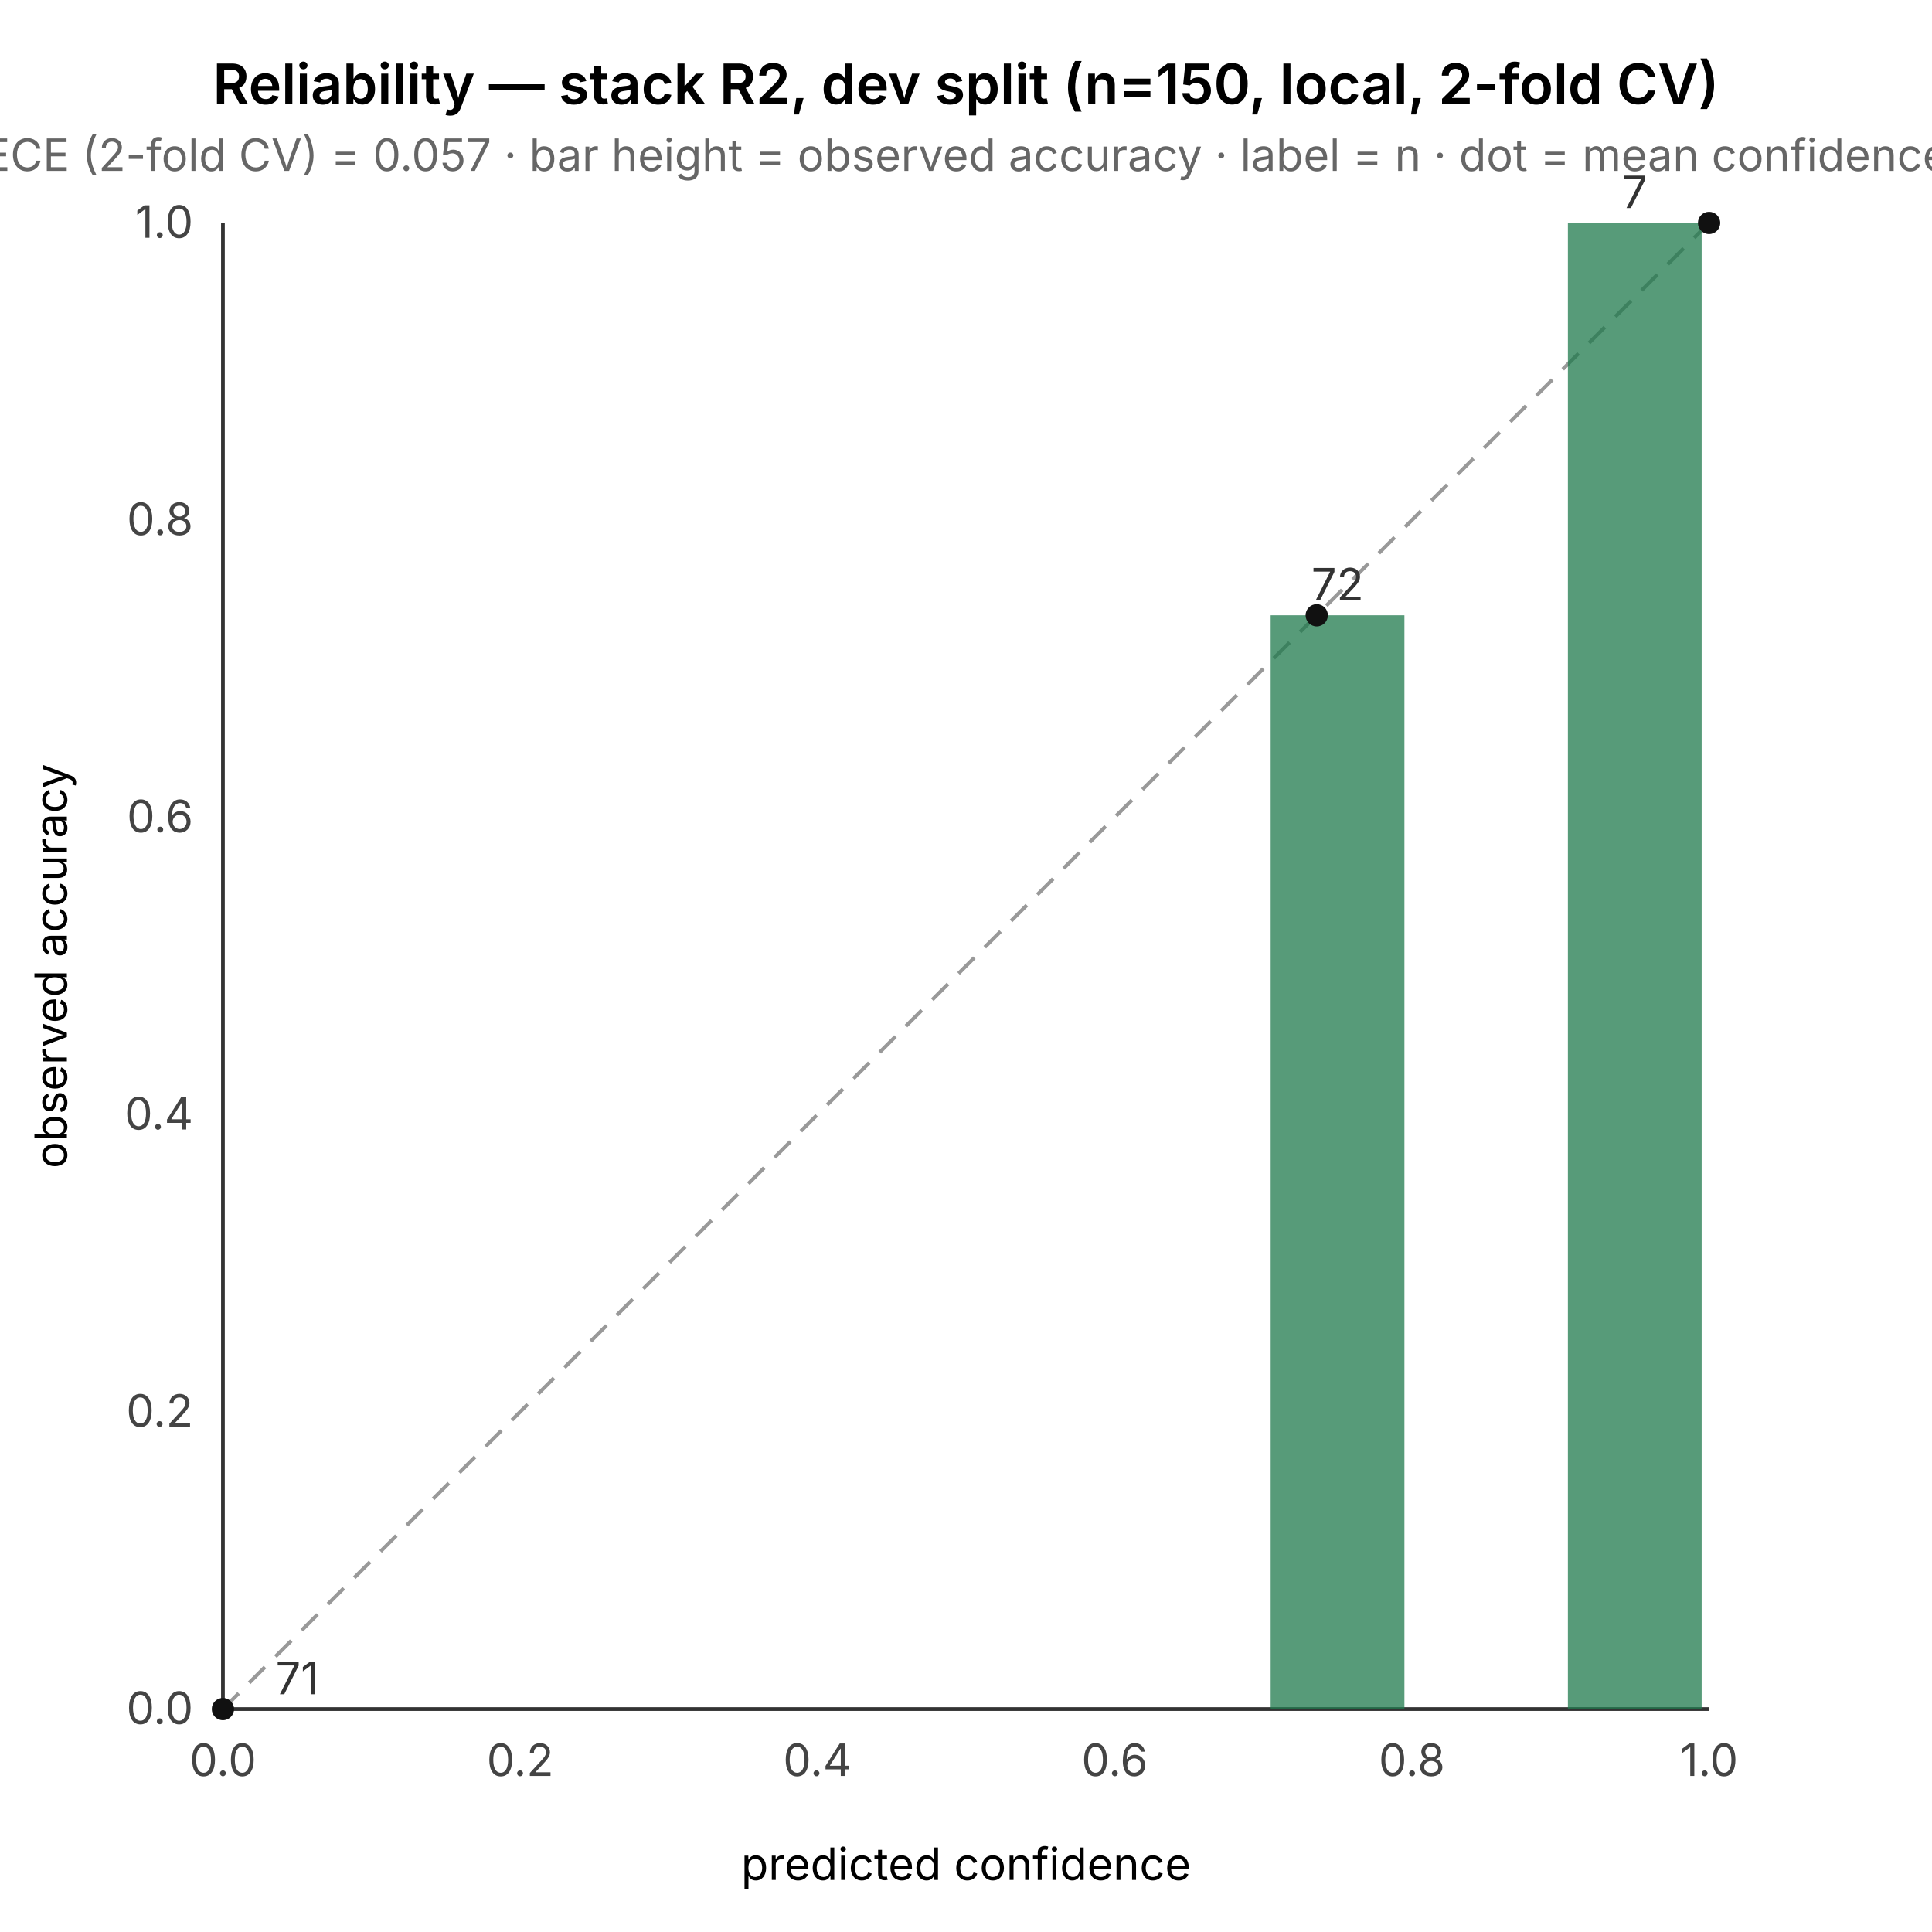
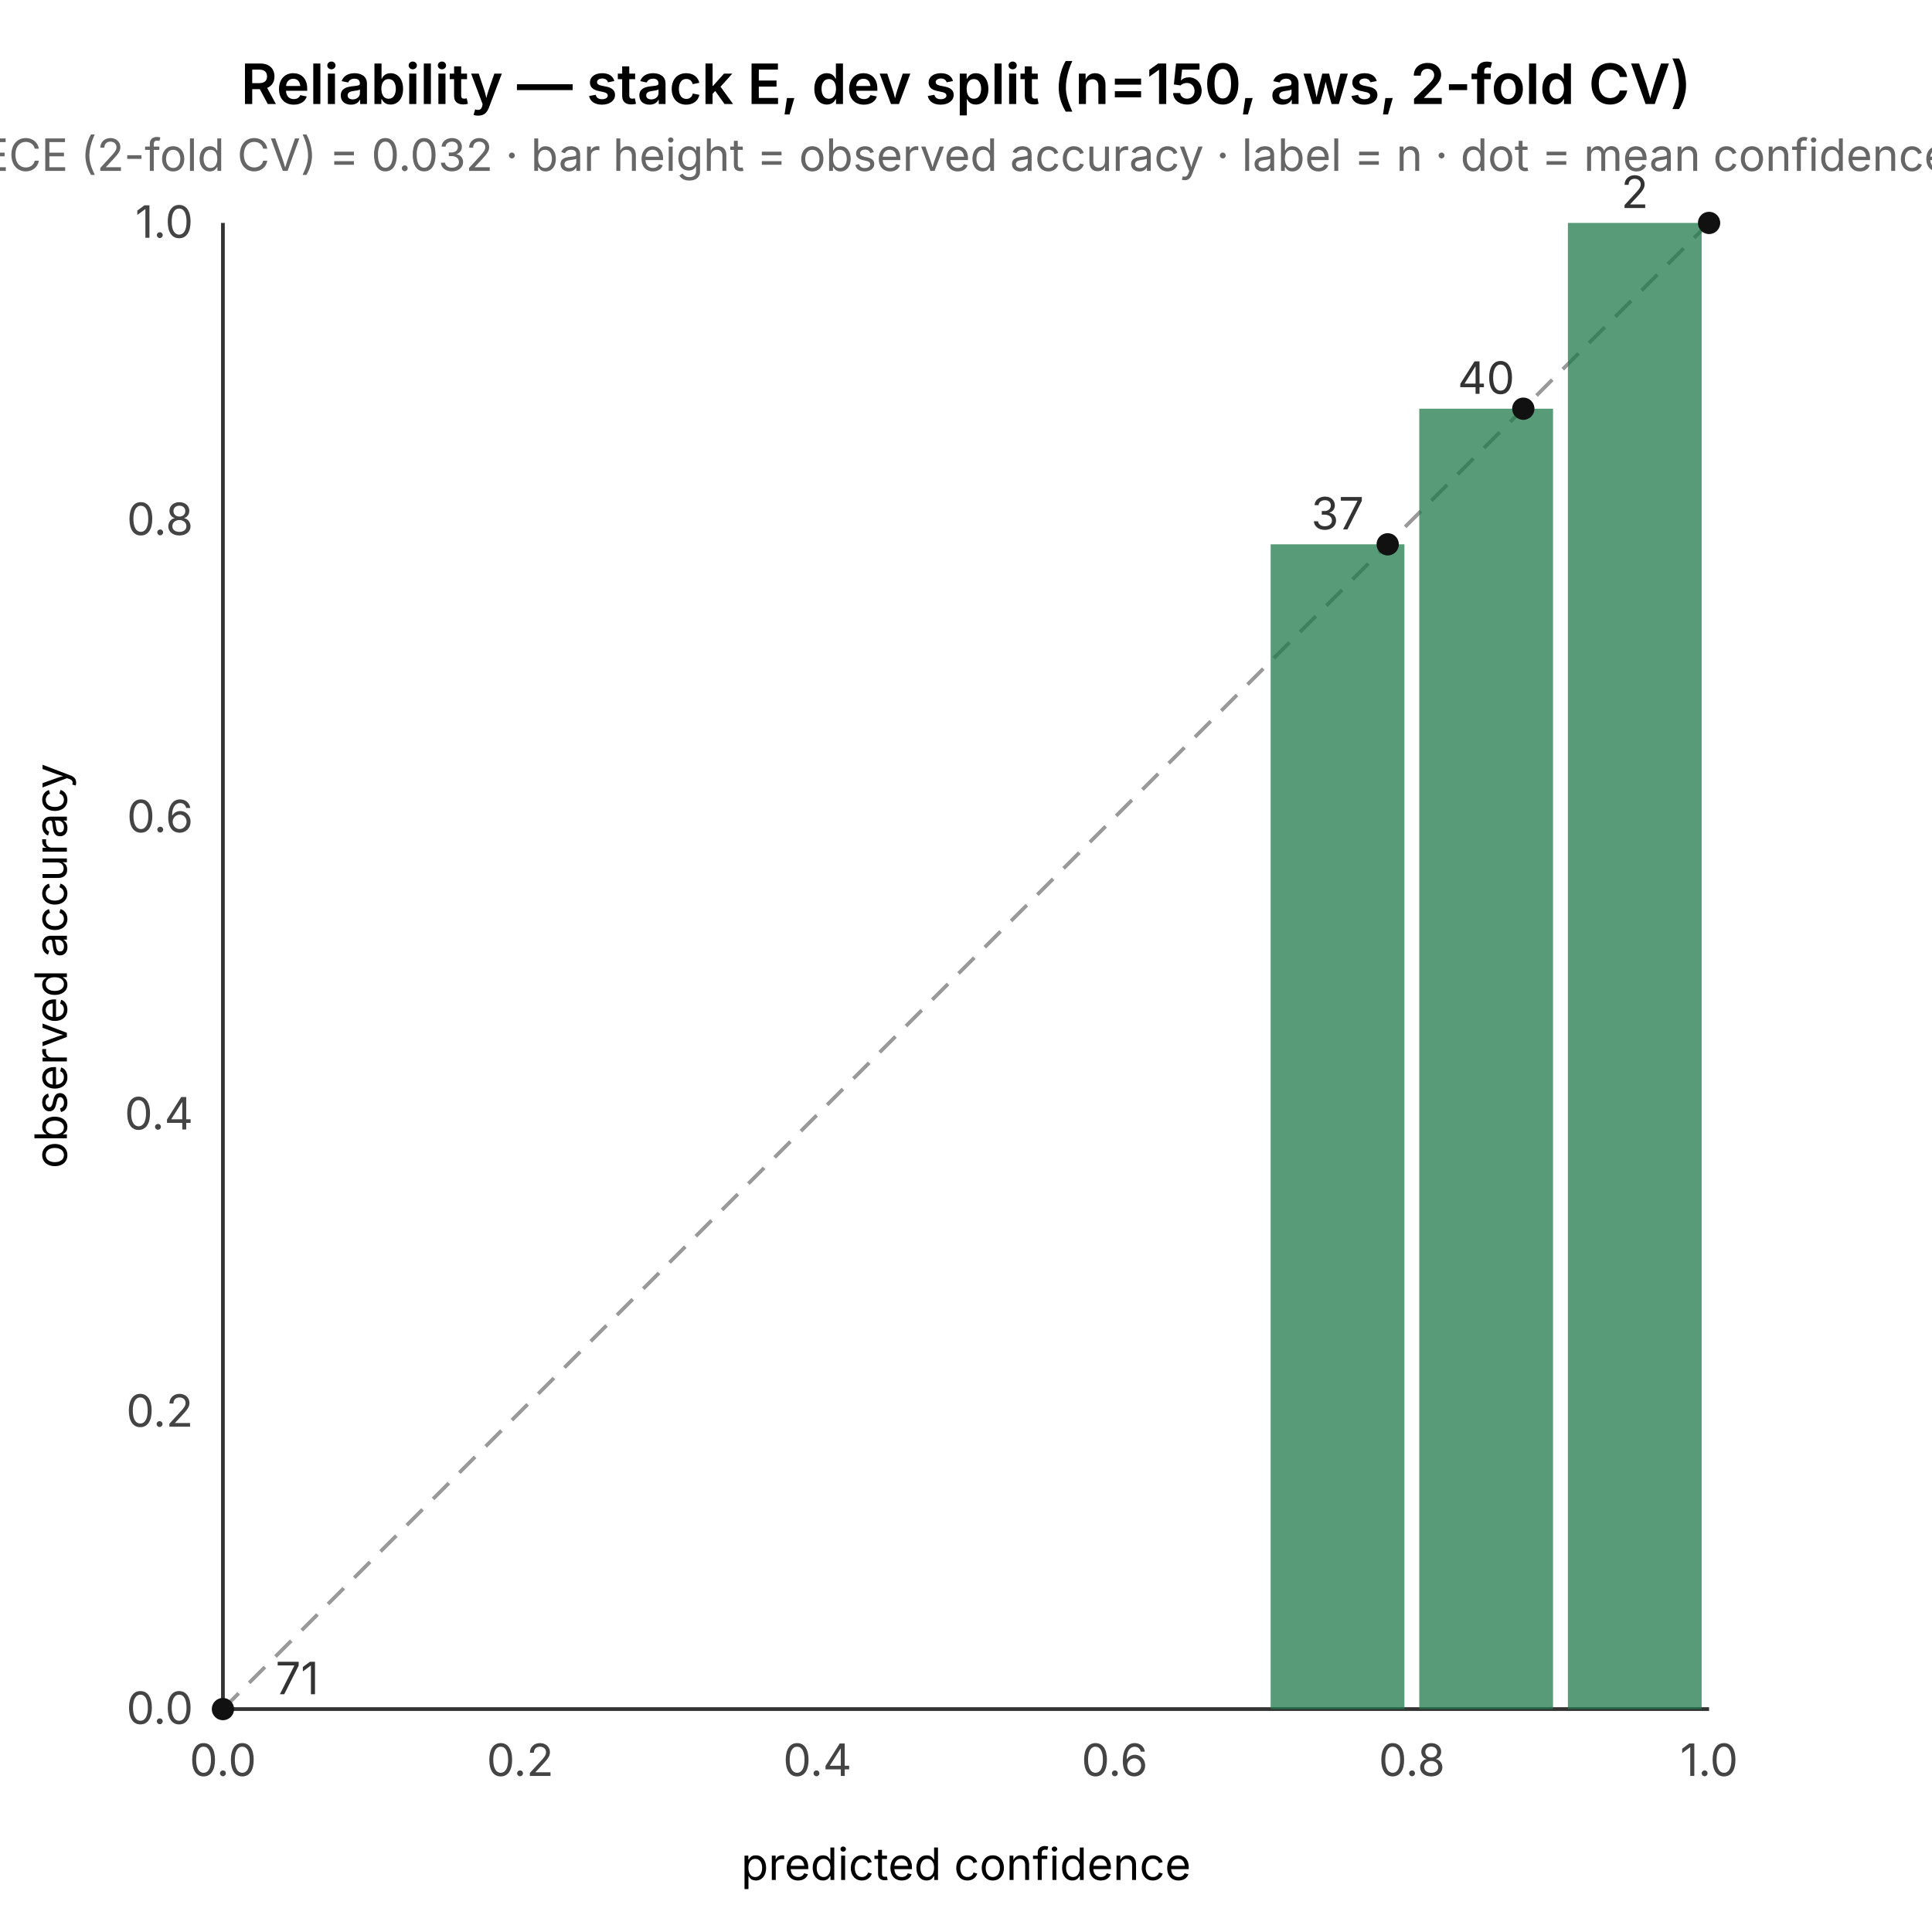
<svg xmlns="http://www.w3.org/2000/svg" width="520" height="520" font-family="Inter, system-ui, sans-serif" font-size="12">
  <rect width="520" height="520" fill="#ffffff" />
-   <text x="260.0" y="28" text-anchor="middle" font-size="15" font-weight="600">Reliability — stack R2, dev split (n=150, local, 2-fold CV)</text>
-   <text x="260.0" y="46" text-anchor="middle" fill="#666">ECE (2-fold CV) = 0.057 · bar height = observed accuracy · label = n · dot = mean confidence</text>
+   <text x="260.0" y="28" text-anchor="middle" font-size="15" font-weight="600">Reliability — stack E, dev split (n=150, aws, 2-fold CV)</text>
+   <text x="260.0" y="46" text-anchor="middle" fill="#666">ECE (2-fold CV) = 0.032 · bar height = observed accuracy · label = n · dot = mean confidence</text>
  <line x1="60" y1="460" x2="460" y2="460" stroke="#333" />
  <line x1="60" y1="460" x2="60" y2="60" stroke="#333" />
  <line x1="60" y1="460" x2="460" y2="60" stroke="#999" stroke-dasharray="6 4" />
  <text x="60.0" y="478" text-anchor="middle" fill="#444">0.0</text>
  <text x="52" y="464.0" text-anchor="end" fill="#444">0.0</text>
  <text x="140.0" y="478" text-anchor="middle" fill="#444">0.2</text>
  <text x="52" y="384.0" text-anchor="end" fill="#444">0.2</text>
  <text x="220.0" y="478" text-anchor="middle" fill="#444">0.4</text>
  <text x="52" y="304.0" text-anchor="end" fill="#444">0.4</text>
  <text x="300.0" y="478" text-anchor="middle" fill="#444">0.6</text>
  <text x="52" y="224.0" text-anchor="end" fill="#444">0.6</text>
  <text x="380.0" y="478" text-anchor="middle" fill="#444">0.8</text>
  <text x="52" y="144.0" text-anchor="end" fill="#444">0.8</text>
  <text x="460.0" y="478" text-anchor="middle" fill="#444">1.0</text>
  <text x="52" y="64.0" text-anchor="end" fill="#444">1.0</text>
  <text x="260.0" y="506" text-anchor="middle">predicted confidence</text>
  <text x="18" y="260.0" text-anchor="middle" transform="rotate(-90 18 260.0)">observed accuracy</text>
  <rect x="62.0" y="460.0" width="36.0" height="0.0" fill="#1f7a4d" fill-opacity="0.75" />
  <text x="80.0" y="456.0" text-anchor="middle" fill="#333">71</text>
  <circle cx="60.0" cy="460.0" r="3" fill="#111" />
-   <rect x="342.0" y="165.6" width="36.0" height="294.4" fill="#1f7a4d" fill-opacity="0.75" />
-   <text x="360.0" y="161.6" text-anchor="middle" fill="#333">72</text>
-   <circle cx="354.4" cy="165.6" r="3" fill="#111" />
+   <rect x="342.0" y="146.5" width="36.0" height="313.5" fill="#1f7a4d" fill-opacity="0.75" />
+   <text x="360.0" y="142.5" text-anchor="middle" fill="#333">37</text>
+   <circle cx="373.5" cy="146.5" r="3" fill="#111" />
+   <rect x="382.0" y="110.0" width="36.0" height="350.0" fill="#1f7a4d" fill-opacity="0.75" />
+   <text x="400.0" y="106.0" text-anchor="middle" fill="#333">40</text>
+   <circle cx="410.0" cy="110.0" r="3" fill="#111" />
  <rect x="422.0" y="60.0" width="36.0" height="400.0" fill="#1f7a4d" fill-opacity="0.75" />
-   <text x="440.0" y="56.0" text-anchor="middle" fill="#333">7</text>
+   <text x="440.0" y="56.0" text-anchor="middle" fill="#333">2</text>
  <circle cx="460.0" cy="60.0" r="3" fill="#111" />
</svg>
